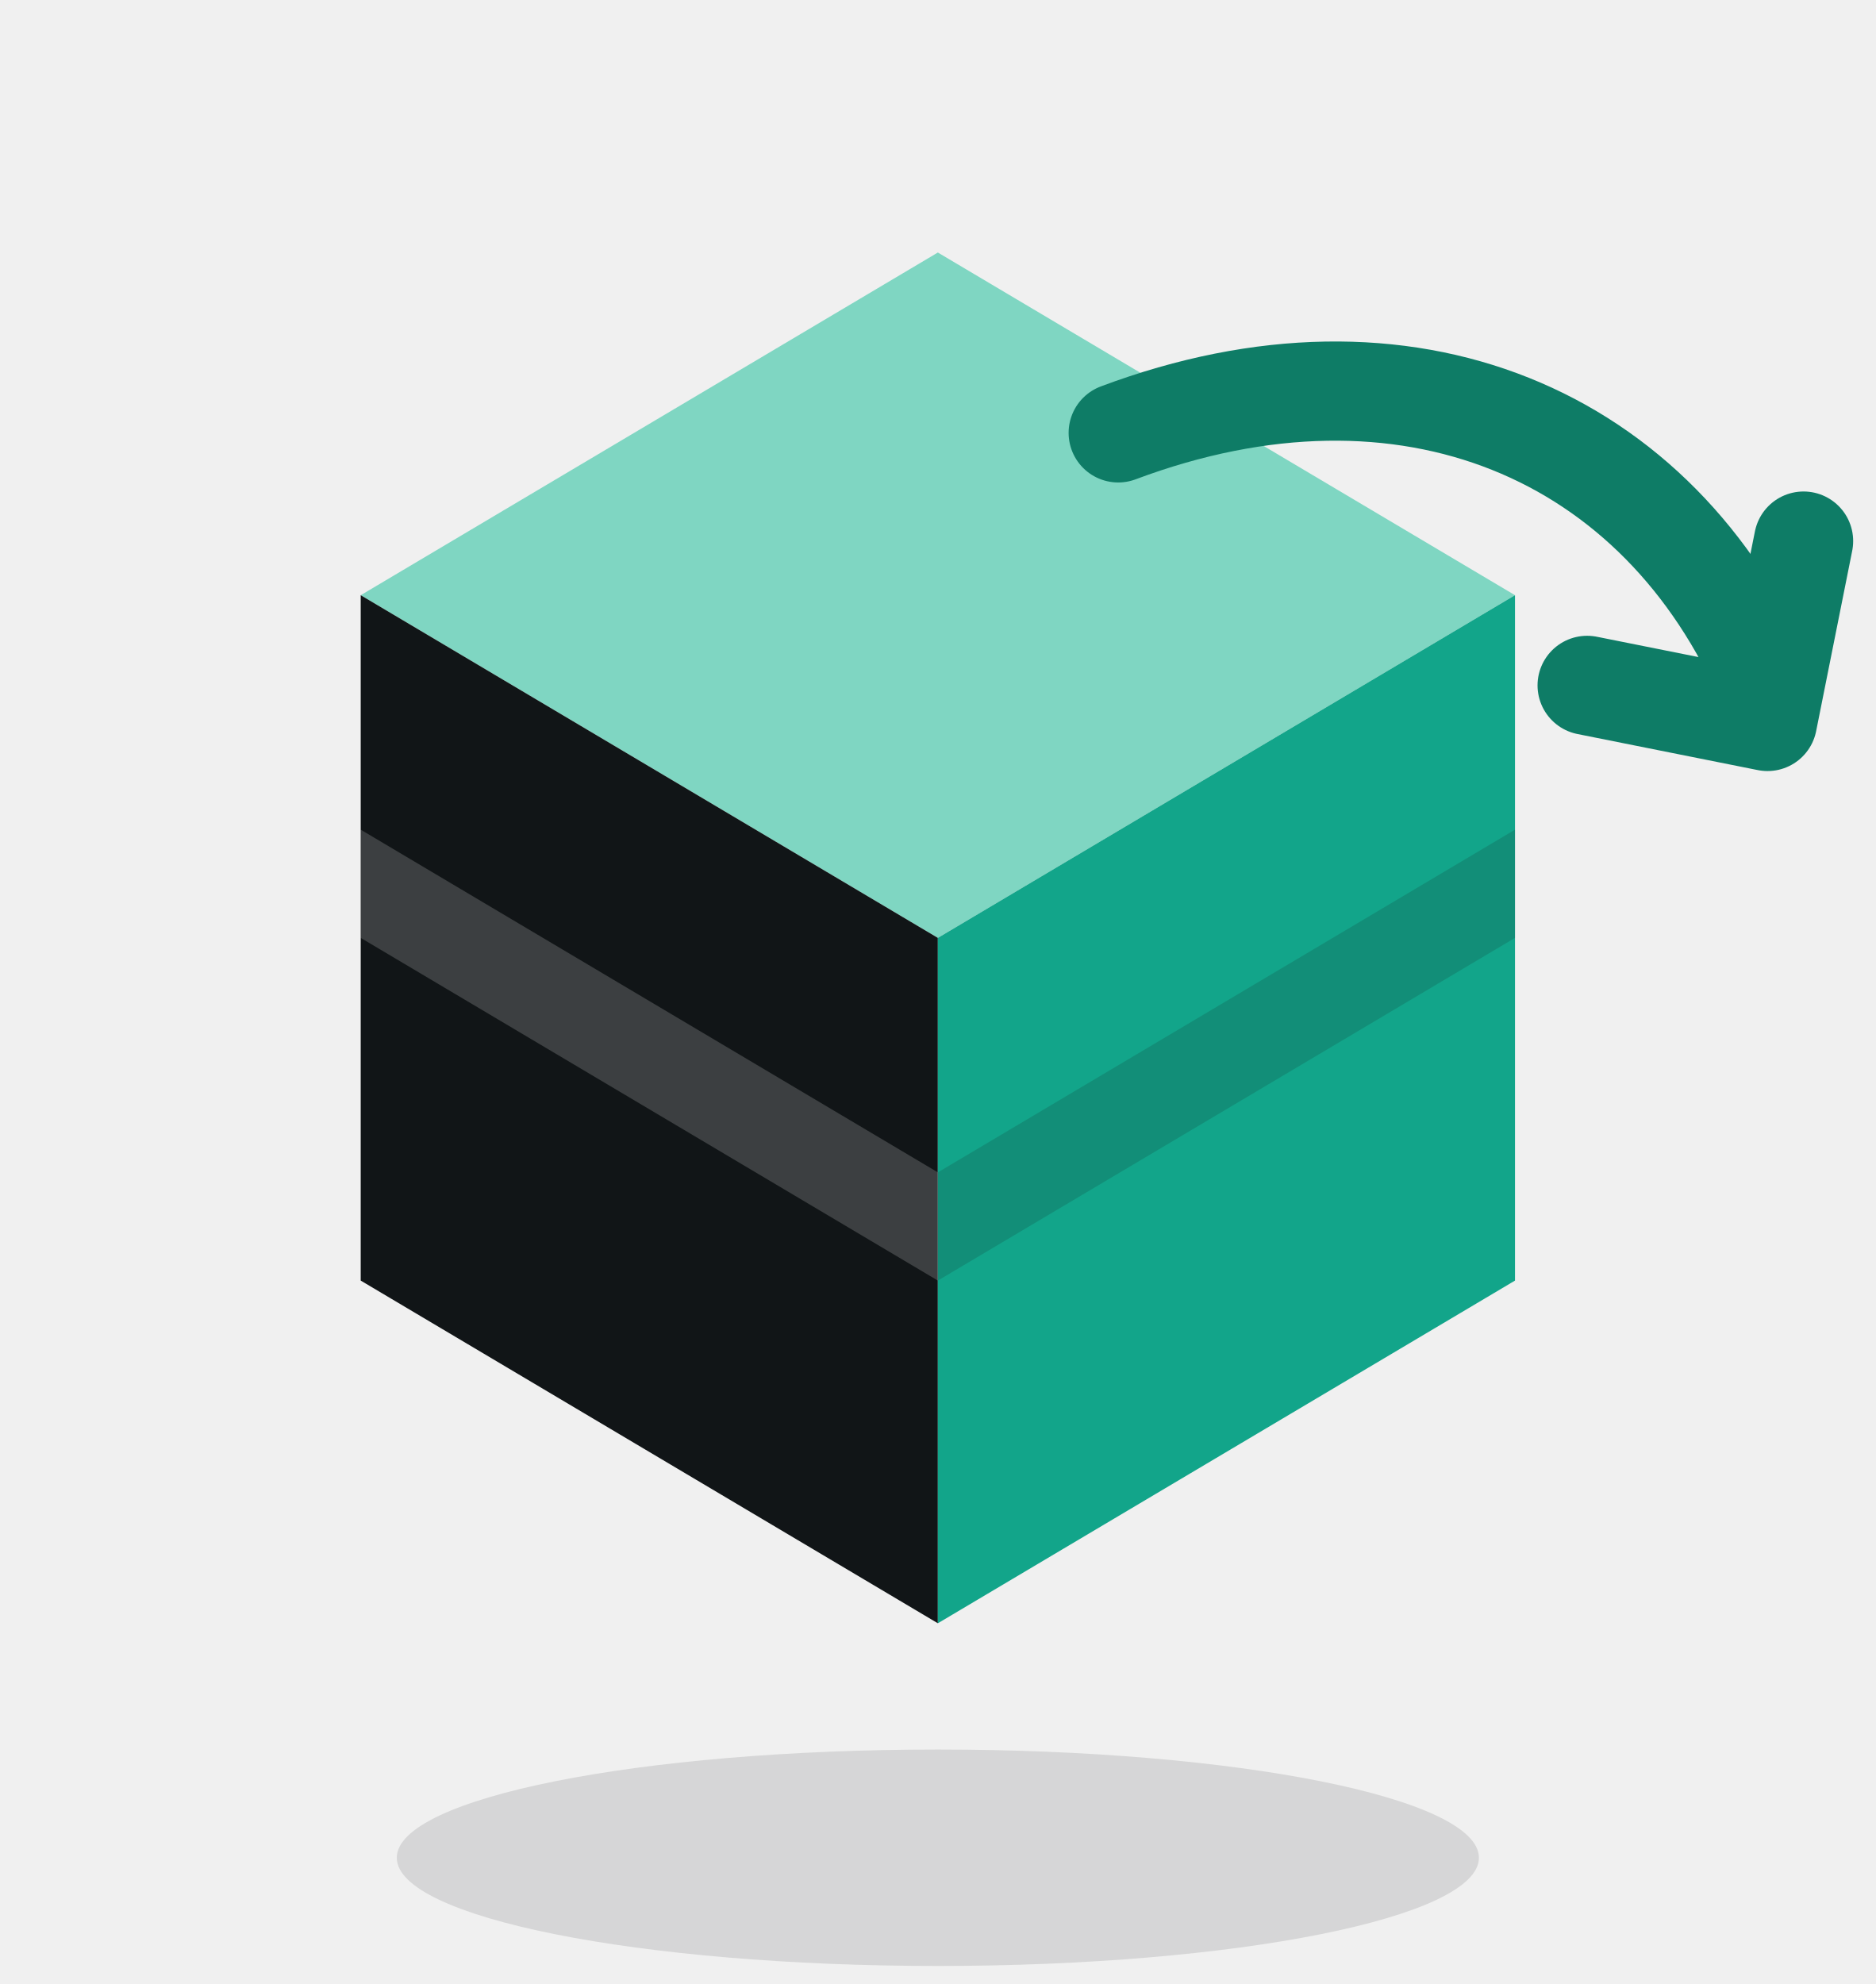
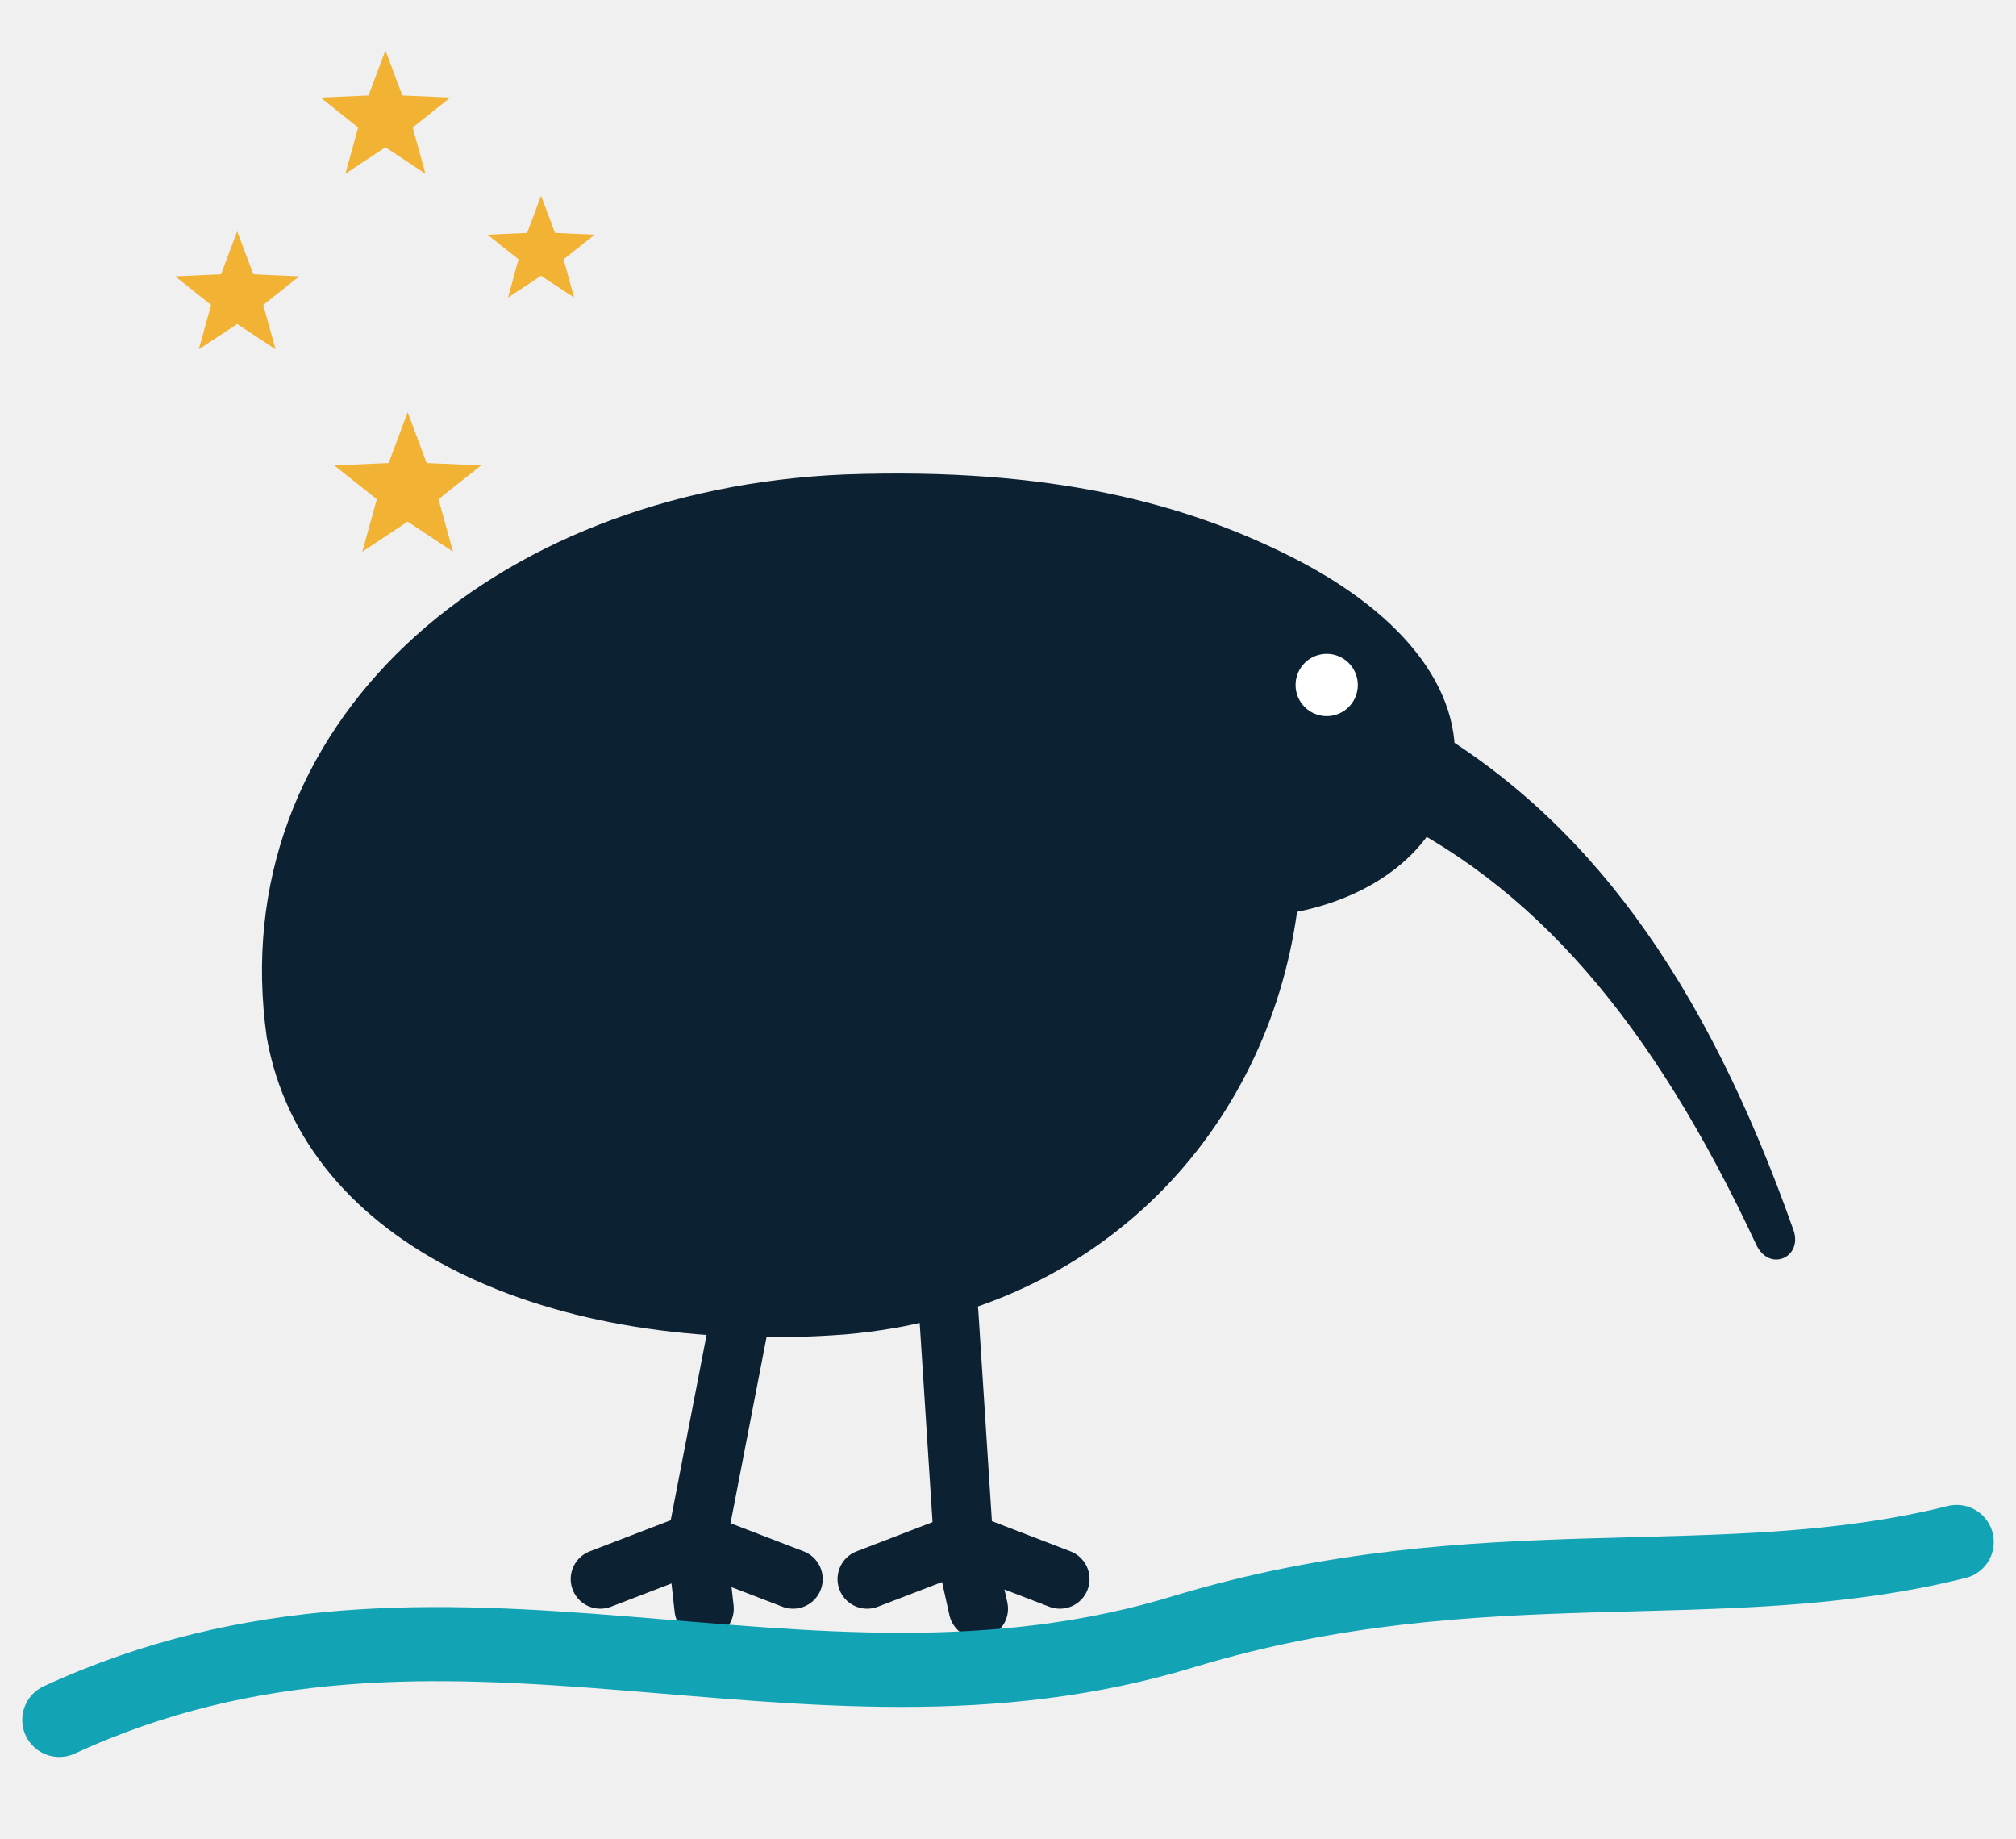
- <svg xmlns="http://www.w3.org/2000/svg" viewBox="0 0 104 110" role="img" aria-label="Removals to NZ" width="104" height="110">
-   <ellipse cx="52" cy="103" rx="30" ry="6" fill="#111517" opacity=".12" />
-   <path d="M52 14 84 33 52 52 20 33Z" fill="#7FD6C2" />
-   <path d="M20 33 52 52v38L20 71Z" fill="#111517" />
-   <path d="M52 52 84 33v38L52 90Z" fill="#12A58A" />
-   <path d="M20 46 52 65v6L20 52Z" fill="#FFFFFF" opacity=".18" />
-   <path d="M84 46 52 65v6l32-19Z" fill="#111517" opacity=".16" />
-   <path d="M62 24c16-6 30 0 36 14" fill="none" stroke="#0E7C66" stroke-width="5.5" stroke-linecap="round" />
-   <path d="M88 38l10 2 2-10" fill="none" stroke="#0E7C66" stroke-width="5.5" stroke-linecap="round" stroke-linejoin="round" />
+ <svg xmlns="http://www.w3.org/2000/svg" viewBox="0 0 136 124" width="136" height="124" role="img" aria-label="Removals to NZ">
+   <g transform="translate(0 0) scale(1.0)">
+     <path d="M26.00,3.40L27.14,6.44L30.37,6.58L27.84,8.60L28.70,11.72L26.00,9.93L23.30,11.72L24.16,8.60L21.63,6.58L24.86,6.44Z M27.50,27.80L28.78,31.23L32.45,31.39L29.58,33.67L30.56,37.21L27.50,35.18L24.44,37.21L25.42,33.67L22.55,31.39L26.22,31.23Z M16.00,15.60L17.09,18.50L20.18,18.64L17.76,20.57L18.59,23.56L16.00,21.85L13.41,23.56L14.24,20.57L11.82,18.64L14.91,18.50Z M36.50,13.20L37.44,15.71L40.11,15.83L38.02,17.49L38.73,20.07L36.50,18.60L34.27,20.07L34.98,17.49L32.89,15.83L35.56,15.71Z" fill="#F2B233" />
+     <g transform="translate(0 0) scale(1.0)">
+       <path d="M18 70 C15 49 33 33 57 32 C71 31.5 80 34 87 37.5 C95 41.5 99 47 98 52.5 C97 57.5 92.5 60.5 87.5 61.5 C85.5 76 74.5 88.5 57 90 C37 91.5 20.5 84 18 70 Z M95.5 48.5 C107 55 115 66 121 83 C121.6 84.8 119.4 85.8 118.5 84 C111.5 69 103.5 59.5 92.5 54.5 Z" fill="#0C2233" />
+       <g fill="none" stroke="#0C2233" stroke-width="4" stroke-linecap="round" stroke-linejoin="round">
+         <path d="M50 88.5 L47 104" />
+         <path d="M47 104 L40.5 106.5" />
+         <path d="M47 104 L47.5 108.5" />
+         <path d="M47 104 L53.5 106.5" />
+         <path d="M64 88.5 L65 104" />
+         <path d="M65 104 L58.5 106.5" />
+         <path d="M65 104 L66 108.5" />
+         <path d="M65 104 L71.5 106.5" />
+       </g>
+       <circle cx="89.5" cy="46.2" r="2.1" fill="#FFFFFF" />
+     </g>
+     <path transform="translate(0 0) scale(1.0)" d="M4 116 C30 104 54 118 80 110 C100 104 116 108 132 104" fill="none" stroke="#12A3B5" stroke-width="5" stroke-linecap="round" />
+   </g>
</svg>
